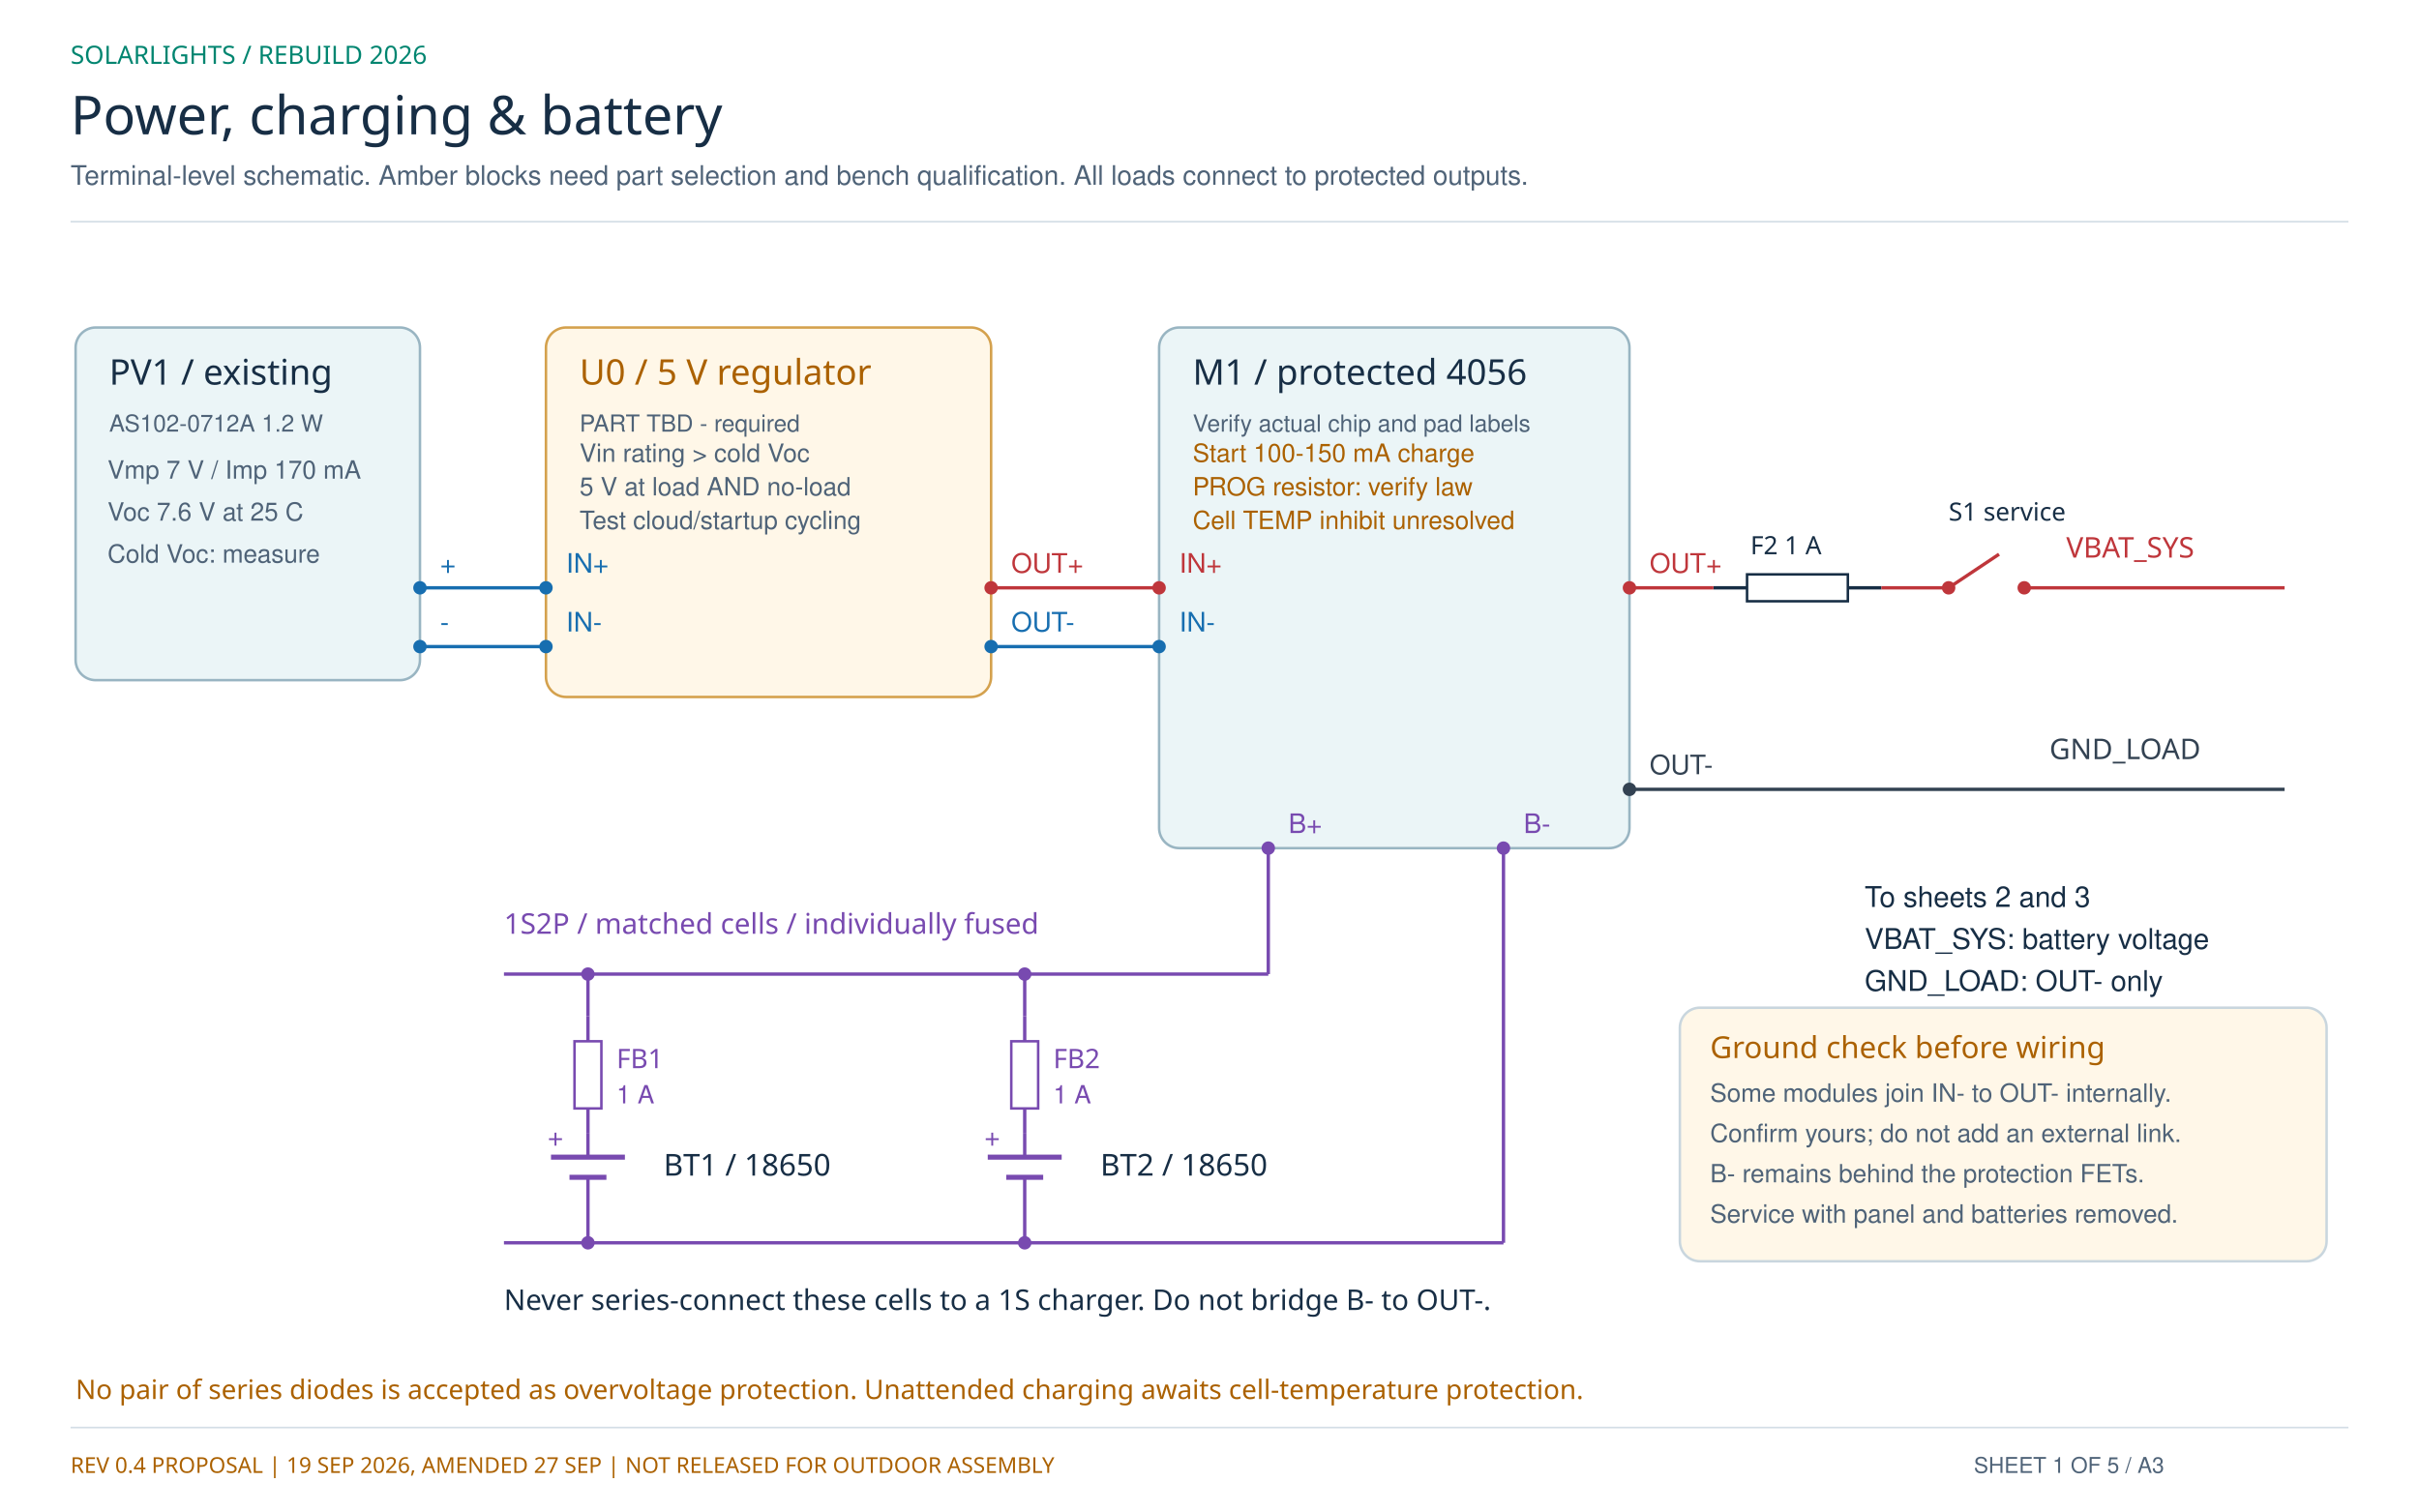
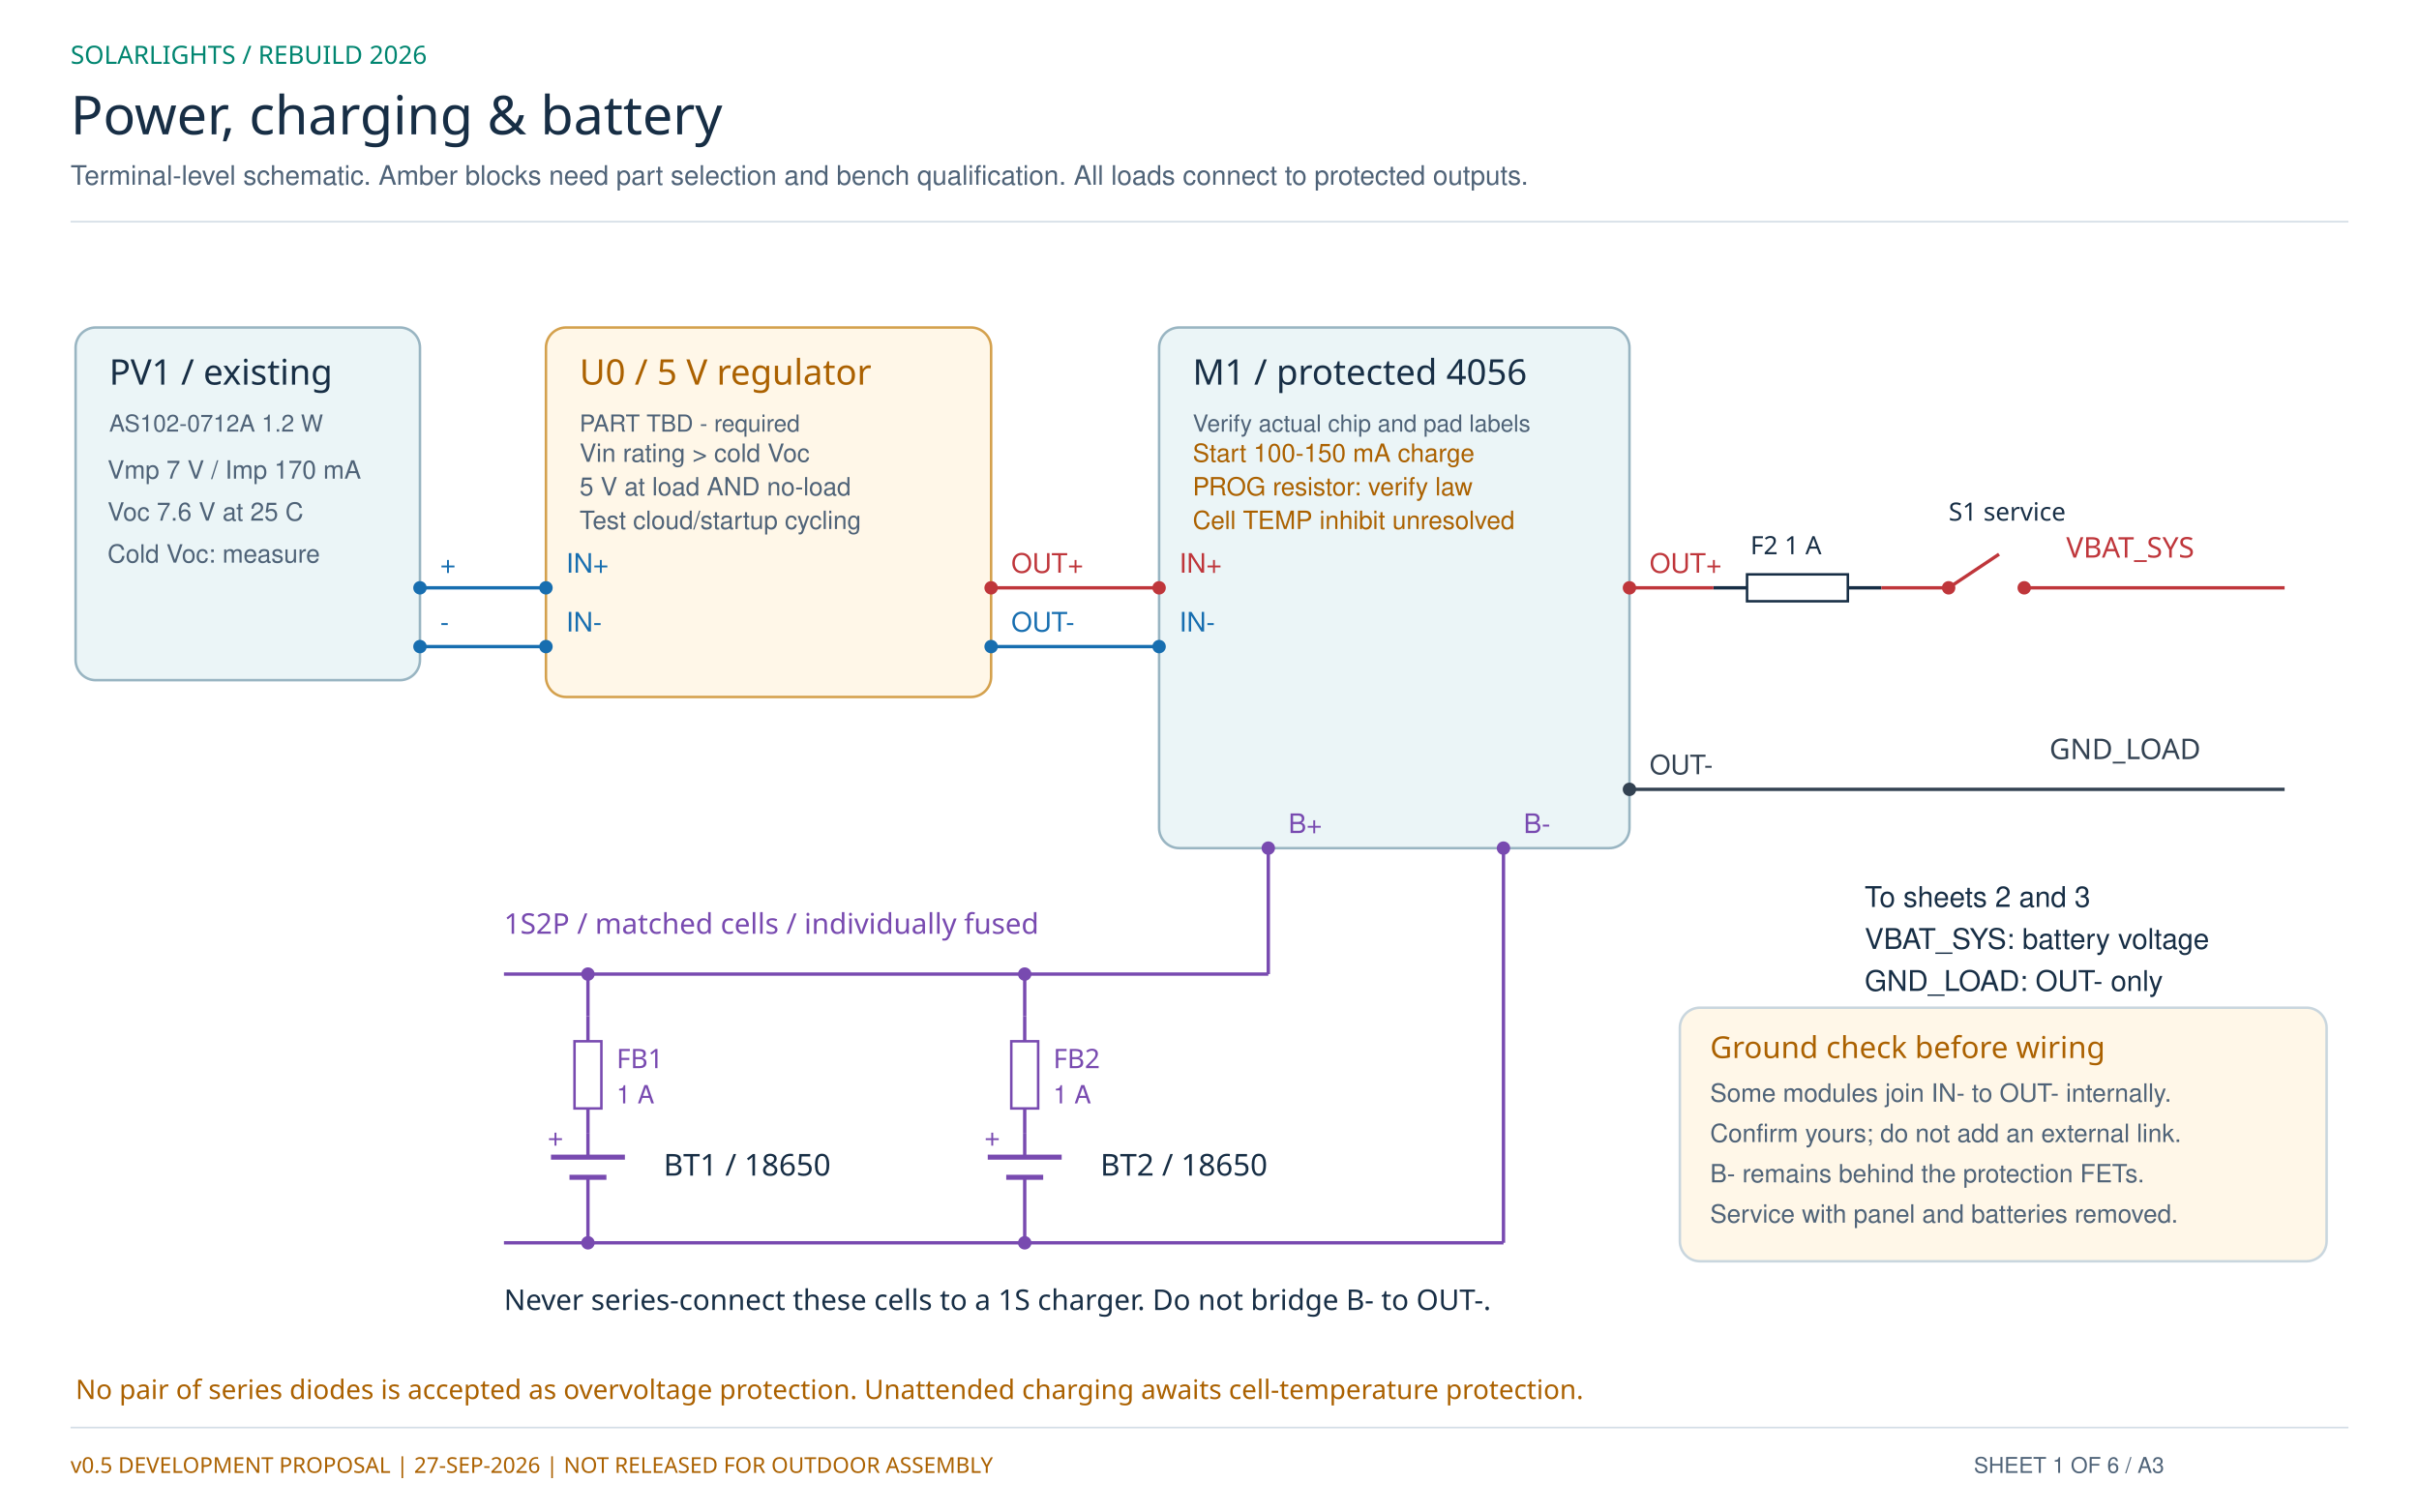
<svg xmlns="http://www.w3.org/2000/svg" width="1440" height="900" preserveAspectRatio="xMinYMin meet" viewBox="0 0 1440 900" version="1.0" fill-rule="evenodd">
  <clipPath id="clip">
    <rect x="0" y="0" width="1440" height="900" />
  </clipPath>
  <g id="group" transform="scale(1,-1) translate(0,-900)" style="clip-path: url(#clip)">
    <g transform="">
      <rect x="0" y="0" width="1440" height="900" style="stroke: rgb(100%,100%,100%); stroke-linecap: butt; stroke-width: 1.5; fill: rgb(100%,100%,100%); fill-rule: evenodd;" />
      <text x="42" y="862" style="font-family: Helvetica-Bold; font-size: 15px;fill: rgb(0%,52%,44%); stroke:none;" transform="translate(0,1724) scale(1,-1)">SOLARLIGHTS / REBUILD 2026</text>
      <text x="42" y="820" style="font-family: Helvetica-Bold; font-size: 32px;fill: rgb(9%,18%,27%); stroke:none;" transform="translate(0,1640) scale(1,-1)">Power, charging &amp; battery</text>
      <text x="42" y="790" style="font-family: Helvetica; font-size: 16px;fill: rgb(31%,39%,47%); stroke:none;" transform="translate(0,1580) scale(1,-1)">Terminal-level schematic. Amber blocks need part selection and bench qualification. All loads connect to protected outputs.</text>
      <path d="M 42,768 L 1398,768 Z" style="stroke: rgb(83%,87%,90%); stroke-linecap: butt; stroke-width: 1;" />
      <path d="M 42,50 L 1398,50 Z" style="stroke: rgb(83%,87%,90%); stroke-linecap: butt; stroke-width: 1;" />
-       <text x="42" y="23" style="font-family: Helvetica-Bold; font-size: 13px;fill: rgb(67%,38%,0%); stroke:none;" transform="translate(0,46) scale(1,-1)">REV 0.4 PROPOSAL  |  19 SEP 2026, AMENDED 27 SEP  |  NOT RELEASED FOR OUTDOOR ASSEMBLY</text>
-       <text x="1175" y="23" style="font-family: Helvetica; font-size: 13px;fill: rgb(31%,39%,47%); stroke:none;" transform="translate(0,46) scale(1,-1)">SHEET 1 OF 5 / A3</text>
+       <text x="42" y="23" style="font-family: Helvetica-Bold; font-size: 13px;fill: rgb(67%,38%,0%); stroke:none;" transform="translate(0,46) scale(1,-1)">v0.5 DEVELOPMENT PROPOSAL  |  27-SEP-2026  |  NOT RELEASED FOR OUTDOOR ASSEMBLY</text>
+       <text x="1175" y="23" style="font-family: Helvetica; font-size: 13px;fill: rgb(31%,39%,47%); stroke:none;" transform="translate(0,46) scale(1,-1)">SHEET 1 OF 6 / A3</text>
      <rect x="45" y="495" width="205" height="210" rx="12" ry="12" style="stroke: rgb(60%,71%,76%); stroke-linecap: butt; stroke-width: 1.5; fill: rgb(92%,96%,97%); fill-rule: evenodd;" />
      <text x="65" y="671" style="font-family: Helvetica-Bold; font-size: 21px;fill: rgb(9%,18%,27%); stroke:none;" transform="translate(0,1342) scale(1,-1)">PV1 / existing</text>
      <text x="65" y="643" style="font-family: Helvetica; font-size: 14px;fill: rgb(31%,39%,47%); stroke:none;" transform="translate(0,1286) scale(1,-1)">AS102-0712A 1.2 W</text>
      <text x="64" y="615" style="font-family: Helvetica; font-size: 15px;fill: rgb(31%,39%,47%); stroke:none;" transform="translate(0,1230) scale(1,-1)">Vmp 7 V / Imp 170 mA</text>
      <text x="64" y="590" style="font-family: Helvetica; font-size: 15px;fill: rgb(31%,39%,47%); stroke:none;" transform="translate(0,1180) scale(1,-1)">Voc 7.6 V at 25 C</text>
      <text x="64" y="565" style="font-family: Helvetica; font-size: 15px;fill: rgb(31%,39%,47%); stroke:none;" transform="translate(0,1130) scale(1,-1)">Cold Voc: measure</text>
      <circle cx="250" cy="550" r="4" style="stroke: none; stroke-linecap: butt; stroke-width: 1; fill: rgb(9%,43%,69%); fill-rule: evenodd;" />
      <text x="262" y="559" style="font-family: Helvetica; font-size: 16px;fill: rgb(9%,43%,69%); stroke:none;" transform="translate(0,1118) scale(1,-1)">+</text>
      <circle cx="250" cy="515" r="4" style="stroke: none; stroke-linecap: butt; stroke-width: 1; fill: rgb(9%,43%,69%); fill-rule: evenodd;" />
      <text x="262" y="524" style="font-family: Helvetica; font-size: 16px;fill: rgb(9%,43%,69%); stroke:none;" transform="translate(0,1048) scale(1,-1)">-</text>
      <rect x="325" y="485" width="265" height="220" rx="12" ry="12" style="stroke: rgb(83%,63%,30%); stroke-linecap: butt; stroke-width: 1.5; fill: rgb(100%,97%,91%); fill-rule: evenodd;" />
      <text x="345" y="671" style="font-family: Helvetica-Bold; font-size: 21px;fill: rgb(67%,38%,0%); stroke:none;" transform="translate(0,1342) scale(1,-1)">U0 / 5 V regulator</text>
      <text x="345" y="643" style="font-family: Helvetica; font-size: 14px;fill: rgb(31%,39%,47%); stroke:none;" transform="translate(0,1286) scale(1,-1)">PART TBD - required</text>
      <text x="345" y="625" style="font-family: Helvetica; font-size: 15px;fill: rgb(31%,39%,47%); stroke:none;" transform="translate(0,1250) scale(1,-1)">Vin rating &gt; cold Voc</text>
      <text x="345" y="605" style="font-family: Helvetica; font-size: 15px;fill: rgb(31%,39%,47%); stroke:none;" transform="translate(0,1210) scale(1,-1)">5 V at load AND no-load</text>
      <text x="345" y="585" style="font-family: Helvetica; font-size: 15px;fill: rgb(31%,39%,47%); stroke:none;" transform="translate(0,1170) scale(1,-1)">Test cloud/startup cycling</text>
      <circle cx="325" cy="550" r="4" style="stroke: none; stroke-linecap: butt; stroke-width: 1; fill: rgb(9%,43%,69%); fill-rule: evenodd;" />
      <text x="337" y="559" style="font-family: Helvetica; font-size: 16px;fill: rgb(9%,43%,69%); stroke:none;" transform="translate(0,1118) scale(1,-1)">IN+</text>
      <circle cx="325" cy="515" r="4" style="stroke: none; stroke-linecap: butt; stroke-width: 1; fill: rgb(9%,43%,69%); fill-rule: evenodd;" />
      <text x="337" y="524" style="font-family: Helvetica; font-size: 16px;fill: rgb(9%,43%,69%); stroke:none;" transform="translate(0,1048) scale(1,-1)">IN-</text>
      <circle cx="590" cy="550" r="4" style="stroke: none; stroke-linecap: butt; stroke-width: 1; fill: rgb(75%,21%,23%); fill-rule: evenodd;" />
      <text x="602" y="559" style="font-family: Helvetica; font-size: 16px;fill: rgb(75%,21%,23%); stroke:none;" transform="translate(0,1118) scale(1,-1)">OUT+</text>
      <circle cx="590" cy="515" r="4" style="stroke: none; stroke-linecap: butt; stroke-width: 1; fill: rgb(9%,43%,69%); fill-rule: evenodd;" />
      <text x="602" y="524" style="font-family: Helvetica; font-size: 16px;fill: rgb(9%,43%,69%); stroke:none;" transform="translate(0,1048) scale(1,-1)">OUT-</text>
      <path d="M 250,550 L 325,550 Z" style="stroke: rgb(9%,43%,69%); stroke-linecap: butt; stroke-width: 2;" />
      <path d="M 250,515 L 325,515 Z" style="stroke: rgb(9%,43%,69%); stroke-linecap: butt; stroke-width: 2;" />
      <rect x="690" y="395" width="280" height="310" rx="12" ry="12" style="stroke: rgb(60%,71%,76%); stroke-linecap: butt; stroke-width: 1.5; fill: rgb(92%,96%,97%); fill-rule: evenodd;" />
      <text x="710" y="671" style="font-family: Helvetica-Bold; font-size: 21px;fill: rgb(9%,18%,27%); stroke:none;" transform="translate(0,1342) scale(1,-1)">M1 / protected 4056</text>
      <text x="710" y="643" style="font-family: Helvetica; font-size: 14px;fill: rgb(31%,39%,47%); stroke:none;" transform="translate(0,1286) scale(1,-1)">Verify actual chip and pad labels</text>
      <text x="710" y="625" style="font-family: Helvetica; font-size: 15px;fill: rgb(67%,38%,0%); stroke:none;" transform="translate(0,1250) scale(1,-1)">Start 100-150 mA charge</text>
      <text x="710" y="605" style="font-family: Helvetica; font-size: 15px;fill: rgb(67%,38%,0%); stroke:none;" transform="translate(0,1210) scale(1,-1)">PROG resistor: verify law</text>
      <text x="710" y="585" style="font-family: Helvetica; font-size: 15px;fill: rgb(67%,38%,0%); stroke:none;" transform="translate(0,1170) scale(1,-1)">Cell TEMP inhibit unresolved</text>
      <circle cx="690" cy="550" r="4" style="stroke: none; stroke-linecap: butt; stroke-width: 1; fill: rgb(75%,21%,23%); fill-rule: evenodd;" />
      <text x="702" y="559" style="font-family: Helvetica; font-size: 16px;fill: rgb(75%,21%,23%); stroke:none;" transform="translate(0,1118) scale(1,-1)">IN+</text>
      <circle cx="690" cy="515" r="4" style="stroke: none; stroke-linecap: butt; stroke-width: 1; fill: rgb(9%,43%,69%); fill-rule: evenodd;" />
      <text x="702" y="524" style="font-family: Helvetica; font-size: 16px;fill: rgb(9%,43%,69%); stroke:none;" transform="translate(0,1048) scale(1,-1)">IN-</text>
      <path d="M 590,550 L 690,550 Z" style="stroke: rgb(75%,21%,23%); stroke-linecap: butt; stroke-width: 2;" />
      <path d="M 590,515 L 690,515 Z" style="stroke: rgb(9%,43%,69%); stroke-linecap: butt; stroke-width: 2;" />
      <circle cx="970" cy="550" r="4" style="stroke: none; stroke-linecap: butt; stroke-width: 1; fill: rgb(75%,21%,23%); fill-rule: evenodd;" />
      <text x="982" y="559" style="font-family: Helvetica; font-size: 16px;fill: rgb(75%,21%,23%); stroke:none;" transform="translate(0,1118) scale(1,-1)">OUT+</text>
      <circle cx="970" cy="430" r="4" style="stroke: none; stroke-linecap: butt; stroke-width: 1; fill: rgb(20%,26%,32%); fill-rule: evenodd;" />
      <text x="982" y="439" style="font-family: Helvetica; font-size: 16px;fill: rgb(20%,26%,32%); stroke:none;" transform="translate(0,878) scale(1,-1)">OUT-</text>
      <circle cx="755" cy="395" r="4" style="stroke: none; stroke-linecap: butt; stroke-width: 1; fill: rgb(47%,29%,69%); fill-rule: evenodd;" />
      <text x="767" y="404" style="font-family: Helvetica; font-size: 16px;fill: rgb(47%,29%,69%); stroke:none;" transform="translate(0,808) scale(1,-1)">B+</text>
      <circle cx="895" cy="395" r="4" style="stroke: none; stroke-linecap: butt; stroke-width: 1; fill: rgb(47%,29%,69%); fill-rule: evenodd;" />
      <text x="907" y="404" style="font-family: Helvetica; font-size: 16px;fill: rgb(47%,29%,69%); stroke:none;" transform="translate(0,808) scale(1,-1)">B-</text>
      <path d="M 1020,550 L 1040,550 Z" style="stroke: rgb(9%,18%,27%); stroke-linecap: butt; stroke-width: 2;" />
      <rect x="1040" y="542" width="60" height="16" style="stroke: rgb(9%,18%,27%); stroke-linecap: butt; stroke-width: 1.5; fill: rgb(100%,100%,100%); fill-rule: evenodd;" />
      <path d="M 1100,550 L 1120,550 Z" style="stroke: rgb(9%,18%,27%); stroke-linecap: butt; stroke-width: 2;" />
      <text x="1042" y="570" style="font-family: Helvetica-Bold; font-size: 15px;fill: rgb(9%,18%,27%); stroke:none;" transform="translate(0,1140) scale(1,-1)">F2 1 A</text>
      <path d="M 970,550 L 1020,550 Z" style="stroke: rgb(75%,21%,23%); stroke-linecap: butt; stroke-width: 2;" />
      <path d="M 1120,550 L 1160,550 Z" style="stroke: rgb(75%,21%,23%); stroke-linecap: butt; stroke-width: 2;" />
      <path d="M 1160,550 L 1190,570 Z" style="stroke: rgb(75%,21%,23%); stroke-linecap: butt; stroke-width: 2;" />
      <circle cx="1160" cy="550" r="4" style="stroke: none; stroke-linecap: butt; stroke-width: 1; fill: rgb(75%,21%,23%); fill-rule: evenodd;" />
      <circle cx="1205" cy="550" r="4" style="stroke: none; stroke-linecap: butt; stroke-width: 1; fill: rgb(75%,21%,23%); fill-rule: evenodd;" />
      <text x="1160" y="590" style="font-family: Helvetica-Bold; font-size: 15px;fill: rgb(9%,18%,27%); stroke:none;" transform="translate(0,1180) scale(1,-1)">S1 service</text>
      <path d="M 1205,550 L 1360,550 Z" style="stroke: rgb(75%,21%,23%); stroke-linecap: butt; stroke-width: 2;" />
      <text x="1230" y="568" style="font-family: Helvetica-Bold; font-size: 17px;fill: rgb(75%,21%,23%); stroke:none;" transform="translate(0,1136) scale(1,-1)">VBAT_SYS</text>
      <path d="M 970,430 L 1360,430 Z" style="stroke: rgb(20%,26%,32%); stroke-linecap: butt; stroke-width: 2;" />
      <text x="1220" y="448" style="font-family: Helvetica-Bold; font-size: 17px;fill: rgb(20%,26%,32%); stroke:none;" transform="translate(0,896) scale(1,-1)">GND_LOAD</text>
      <text x="1110" y="360" style="font-family: Helvetica; font-size: 17px;fill: rgb(9%,18%,27%); stroke:none;" transform="translate(0,720) scale(1,-1)">To sheets 2 and 3</text>
      <text x="1110" y="335" style="font-family: Helvetica; font-size: 17px;fill: rgb(9%,18%,27%); stroke:none;" transform="translate(0,670) scale(1,-1)">VBAT_SYS: battery voltage</text>
      <text x="1110" y="310" style="font-family: Helvetica; font-size: 17px;fill: rgb(9%,18%,27%); stroke:none;" transform="translate(0,620) scale(1,-1)">GND_LOAD: OUT- only</text>
      <path d="M 755,395 L 755,320 Z" style="stroke: rgb(47%,29%,69%); stroke-linecap: butt; stroke-width: 2;" />
      <path d="M 755,320 L 300,320 Z" style="stroke: rgb(47%,29%,69%); stroke-linecap: butt; stroke-width: 2;" />
      <path d="M 895,395 L 895,160 Z" style="stroke: rgb(47%,29%,69%); stroke-linecap: butt; stroke-width: 2;" />
      <path d="M 895,160 L 300,160 Z" style="stroke: rgb(47%,29%,69%); stroke-linecap: butt; stroke-width: 2;" />
      <path d="M 350,320 L 350,295 Z" style="stroke: rgb(47%,29%,69%); stroke-linecap: butt; stroke-width: 2;" />
      <path d="M 350,295 L 350,280 Z" style="stroke: rgb(47%,29%,69%); stroke-linecap: butt; stroke-width: 2;" />
      <rect x="342" y="240" width="16" height="40" style="stroke: rgb(47%,29%,69%); stroke-linecap: butt; stroke-width: 1.5; fill: rgb(100%,100%,100%); fill-rule: evenodd;" />
      <path d="M 350,240 L 350,225 Z" style="stroke: rgb(47%,29%,69%); stroke-linecap: butt; stroke-width: 2;" />
      <text x="367" y="264" style="font-family: Helvetica-Bold; font-size: 16px;fill: rgb(47%,29%,69%); stroke:none;" transform="translate(0,528) scale(1,-1)">FB1</text>
      <text x="367" y="243" style="font-family: Helvetica; font-size: 15px;fill: rgb(47%,29%,69%); stroke:none;" transform="translate(0,486) scale(1,-1)">1 A</text>
      <path d="M 350,225 L 350,211 Z" style="stroke: rgb(47%,29%,69%); stroke-linecap: butt; stroke-width: 2;" />
      <path d="M 328,211 L 372,211 Z" style="stroke: rgb(47%,29%,69%); stroke-linecap: butt; stroke-width: 3;" />
      <path d="M 339,199 L 361,199 Z" style="stroke: rgb(47%,29%,69%); stroke-linecap: butt; stroke-width: 3;" />
      <path d="M 350,199 L 350,160 Z" style="stroke: rgb(47%,29%,69%); stroke-linecap: butt; stroke-width: 2;" />
      <text x="326" y="218" style="font-family: Helvetica; font-size: 16px;fill: rgb(47%,29%,69%); stroke:none;" transform="translate(0,436) scale(1,-1)">+</text>
      <text x="395" y="200" style="font-family: Helvetica-Bold; font-size: 18px;fill: rgb(9%,18%,27%); stroke:none;" transform="translate(0,400) scale(1,-1)">BT1 / 18650</text>
      <circle cx="350" cy="320" r="4" style="stroke: none; stroke-linecap: butt; stroke-width: 1; fill: rgb(47%,29%,69%); fill-rule: evenodd;" />
      <circle cx="350" cy="160" r="4" style="stroke: none; stroke-linecap: butt; stroke-width: 1; fill: rgb(47%,29%,69%); fill-rule: evenodd;" />
      <path d="M 610,320 L 610,295 Z" style="stroke: rgb(47%,29%,69%); stroke-linecap: butt; stroke-width: 2;" />
      <path d="M 610,295 L 610,280 Z" style="stroke: rgb(47%,29%,69%); stroke-linecap: butt; stroke-width: 2;" />
      <rect x="602" y="240" width="16" height="40" style="stroke: rgb(47%,29%,69%); stroke-linecap: butt; stroke-width: 1.5; fill: rgb(100%,100%,100%); fill-rule: evenodd;" />
      <path d="M 610,240 L 610,225 Z" style="stroke: rgb(47%,29%,69%); stroke-linecap: butt; stroke-width: 2;" />
      <text x="627" y="264" style="font-family: Helvetica-Bold; font-size: 16px;fill: rgb(47%,29%,69%); stroke:none;" transform="translate(0,528) scale(1,-1)">FB2</text>
      <text x="627" y="243" style="font-family: Helvetica; font-size: 15px;fill: rgb(47%,29%,69%); stroke:none;" transform="translate(0,486) scale(1,-1)">1 A</text>
      <path d="M 610,225 L 610,211 Z" style="stroke: rgb(47%,29%,69%); stroke-linecap: butt; stroke-width: 2;" />
      <path d="M 588,211 L 632,211 Z" style="stroke: rgb(47%,29%,69%); stroke-linecap: butt; stroke-width: 3;" />
      <path d="M 599,199 L 621,199 Z" style="stroke: rgb(47%,29%,69%); stroke-linecap: butt; stroke-width: 3;" />
      <path d="M 610,199 L 610,160 Z" style="stroke: rgb(47%,29%,69%); stroke-linecap: butt; stroke-width: 2;" />
      <text x="586" y="218" style="font-family: Helvetica; font-size: 16px;fill: rgb(47%,29%,69%); stroke:none;" transform="translate(0,436) scale(1,-1)">+</text>
      <text x="655" y="200" style="font-family: Helvetica-Bold; font-size: 18px;fill: rgb(9%,18%,27%); stroke:none;" transform="translate(0,400) scale(1,-1)">BT2 / 18650</text>
      <circle cx="610" cy="320" r="4" style="stroke: none; stroke-linecap: butt; stroke-width: 1; fill: rgb(47%,29%,69%); fill-rule: evenodd;" />
      <circle cx="610" cy="160" r="4" style="stroke: none; stroke-linecap: butt; stroke-width: 1; fill: rgb(47%,29%,69%); fill-rule: evenodd;" />
      <text x="300" y="344" style="font-family: Helvetica-Bold; font-size: 17px;fill: rgb(47%,29%,69%); stroke:none;" transform="translate(0,688) scale(1,-1)">1S2P / matched cells / individually fused</text>
      <text x="300" y="120" style="font-family: Helvetica-Bold; font-size: 17px;fill: rgb(9%,18%,27%); stroke:none;" transform="translate(0,240) scale(1,-1)">Never series-connect these cells to a 1S charger. Do not bridge B- to OUT-.</text>
      <rect x="1000" y="149" width="385" height="151" rx="12" ry="12" style="stroke: rgb(79%,84%,87%); stroke-linecap: butt; stroke-width: 1.5; fill: rgb(100%,97%,91%); fill-rule: evenodd;" />
      <text x="1018" y="270" style="font-family: Helvetica-Bold; font-size: 18px;fill: rgb(67%,38%,0%); stroke:none;" transform="translate(0,540) scale(1,-1)">Ground check before wiring</text>
      <text x="1018" y="244" style="font-family: Helvetica; font-size: 15px;fill: rgb(31%,39%,47%); stroke:none;" transform="translate(0,488) scale(1,-1)">Some modules join IN- to OUT- internally.</text>
      <text x="1018" y="220" style="font-family: Helvetica; font-size: 15px;fill: rgb(31%,39%,47%); stroke:none;" transform="translate(0,440) scale(1,-1)">Confirm yours; do not add an external link.</text>
      <text x="1018" y="196" style="font-family: Helvetica; font-size: 15px;fill: rgb(31%,39%,47%); stroke:none;" transform="translate(0,392) scale(1,-1)">B- remains behind the protection FETs.</text>
      <text x="1018" y="172" style="font-family: Helvetica; font-size: 15px;fill: rgb(31%,39%,47%); stroke:none;" transform="translate(0,344) scale(1,-1)">Service with panel and batteries removed.</text>
      <text x="45" y="67" style="font-family: Helvetica-Bold; font-size: 16px;fill: rgb(67%,38%,0%); stroke:none;" transform="translate(0,134) scale(1,-1)">No pair of series diodes is accepted as overvoltage protection. Unattended charging awaits cell-temperature protection.</text>
    </g>
  </g>
</svg>
